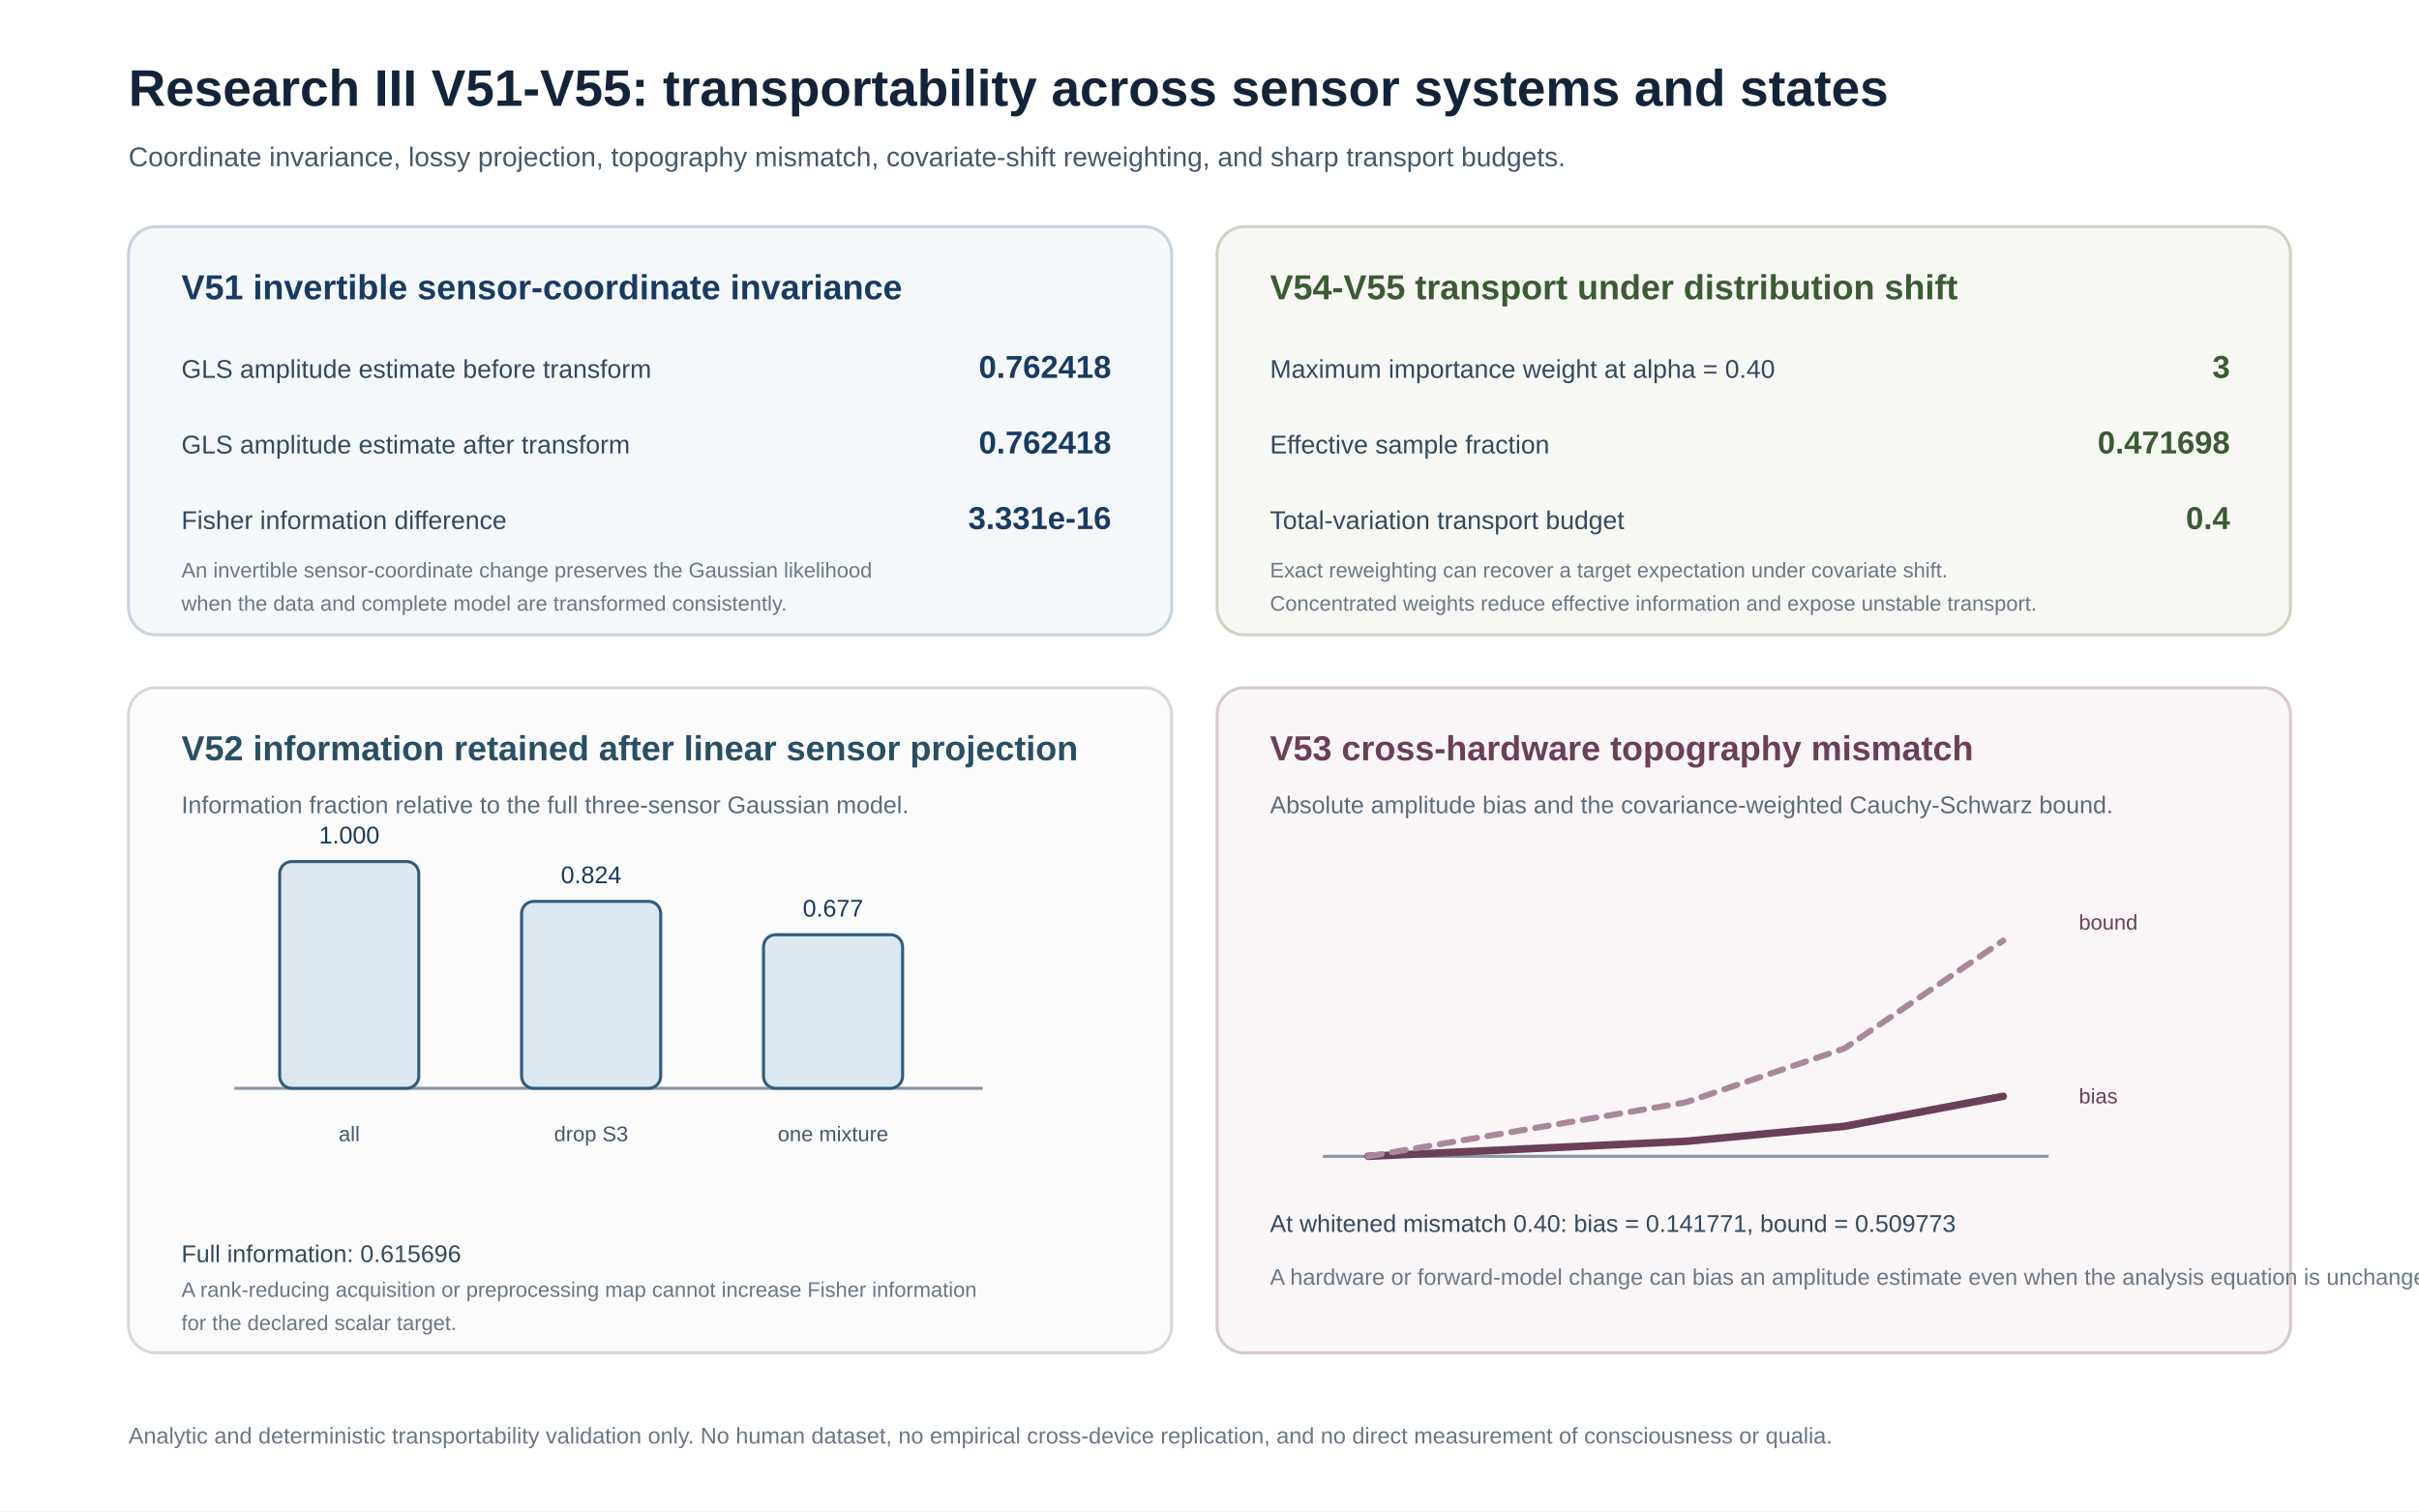
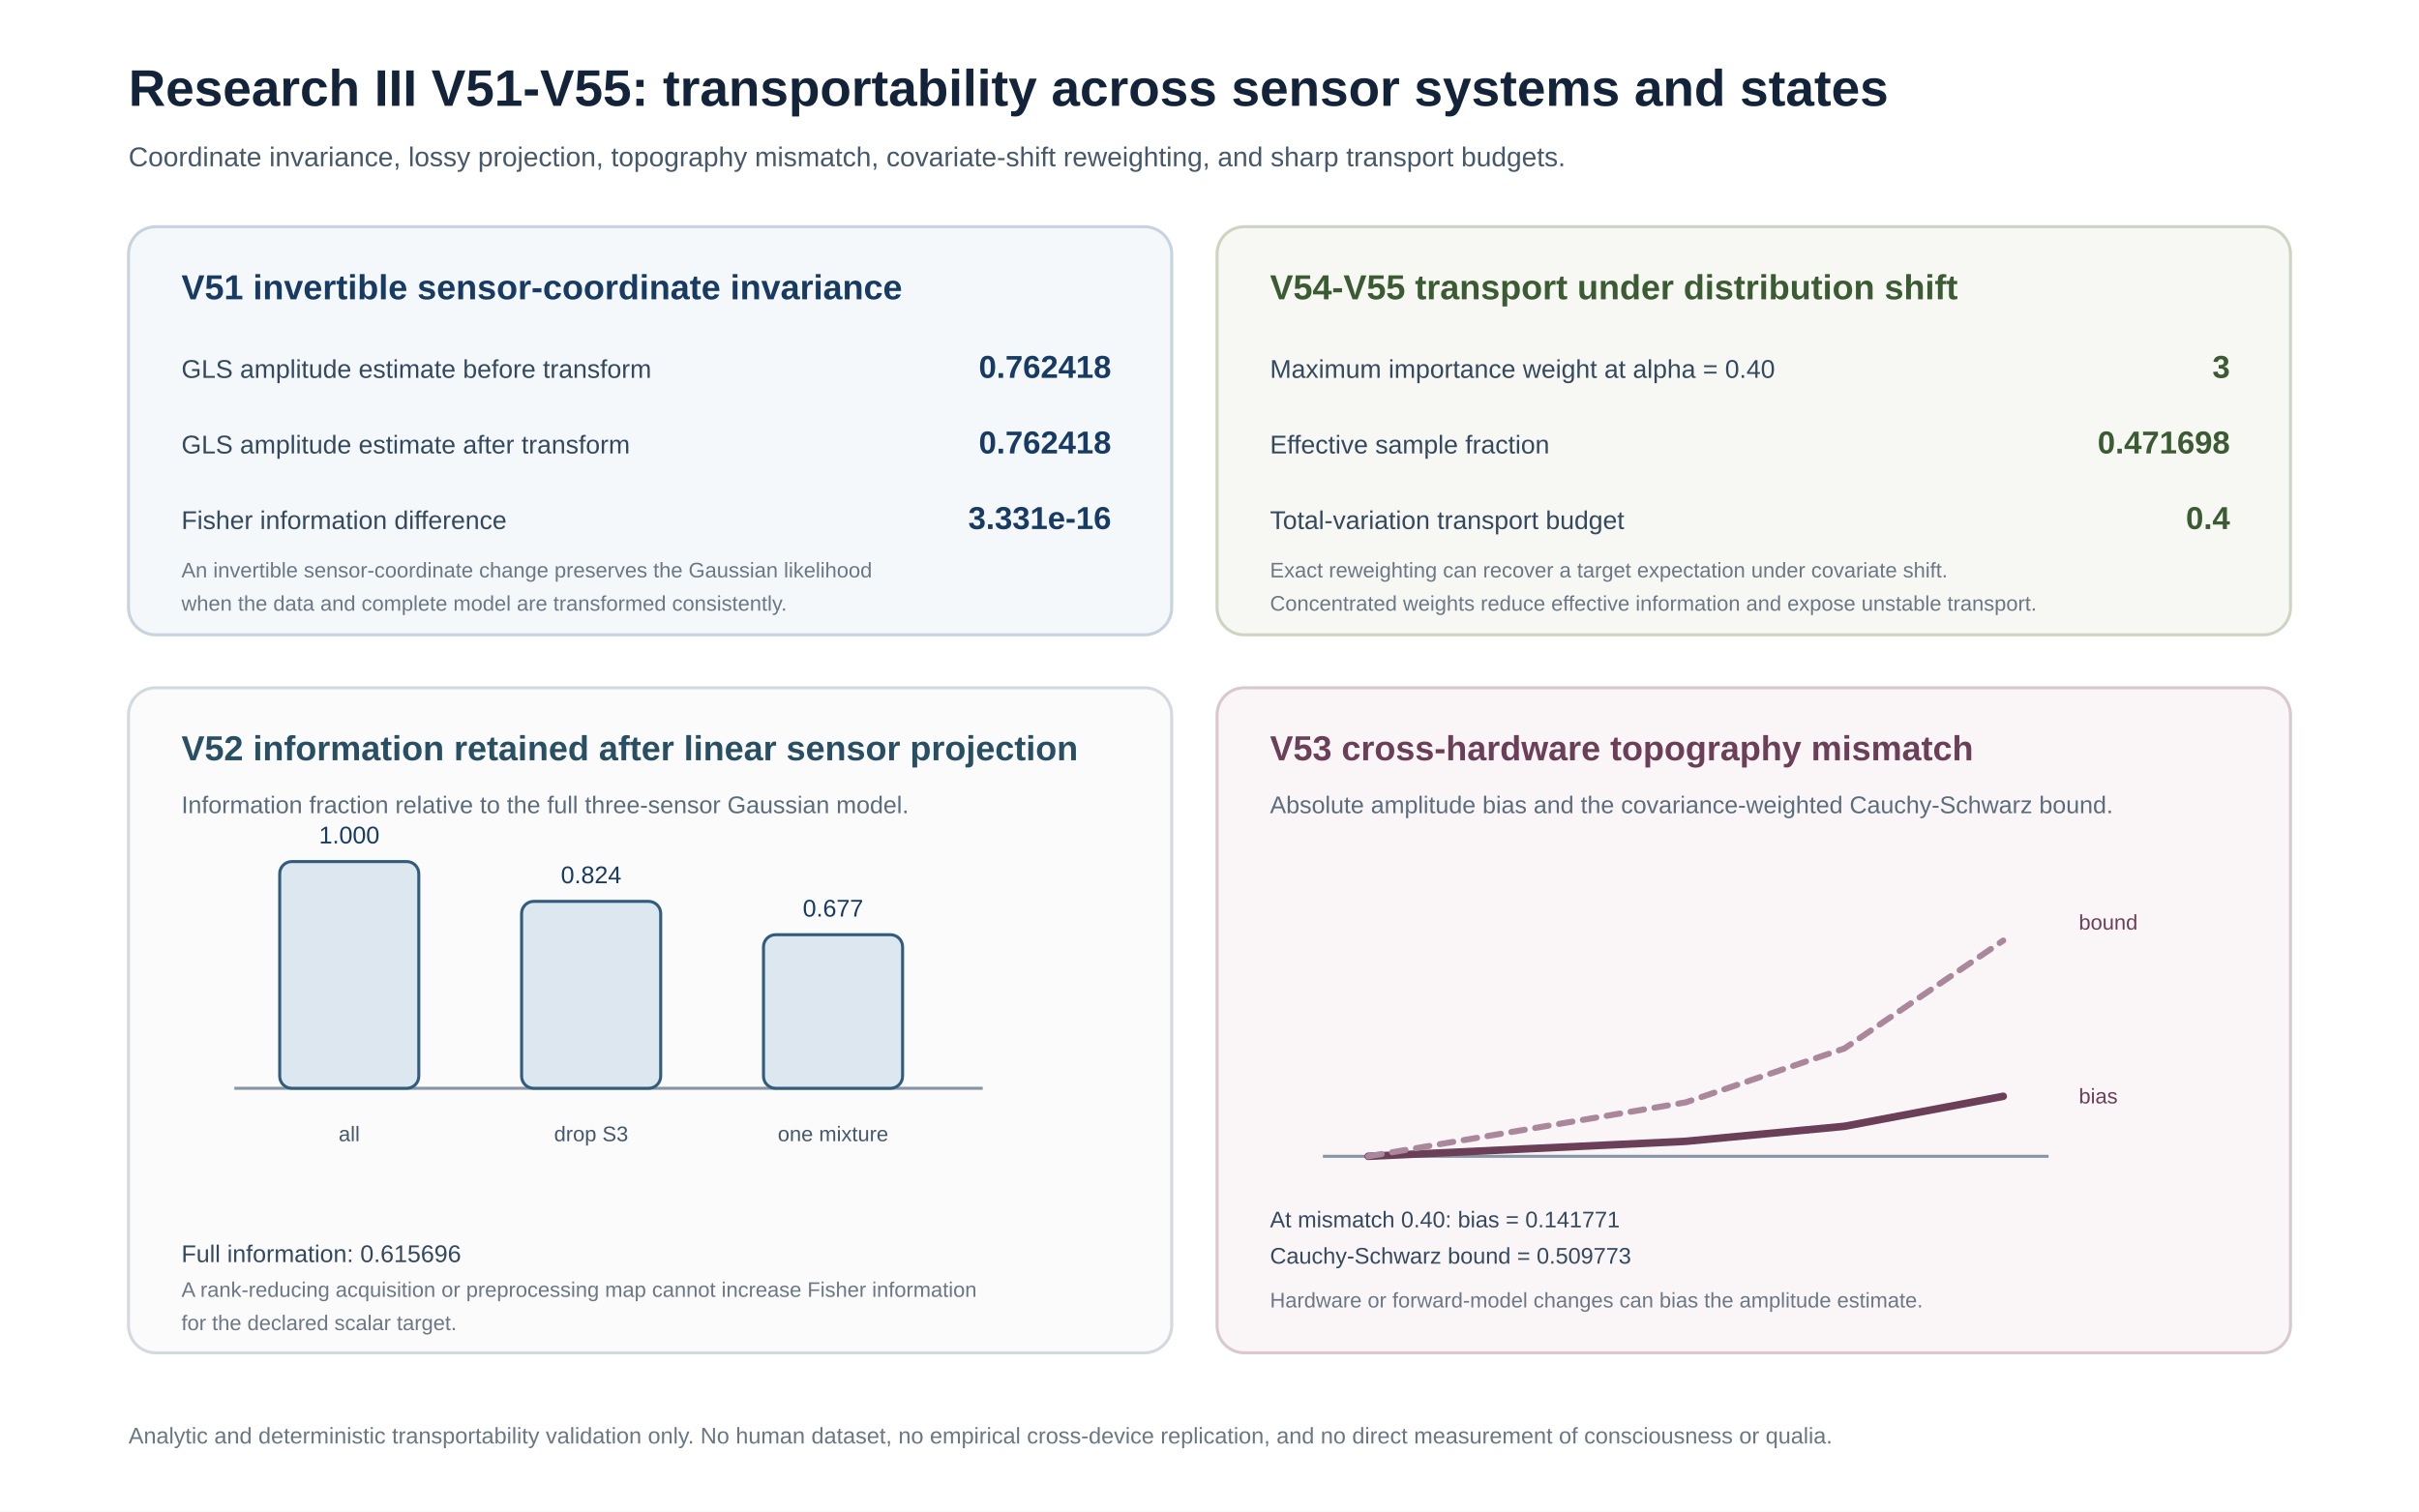
<svg xmlns="http://www.w3.org/2000/svg" width="1600" height="1000" viewBox="0 0 1600 1000">
  <rect width="1600" height="1000" fill="#ffffff" />
  <text x="85" y="70" font-family="Arial, Helvetica, sans-serif" font-size="34" font-weight="700" fill="#13243a">Research III V51-V55: transportability across sensor systems and states</text>
  <text x="85" y="110" font-family="Arial, Helvetica, sans-serif" font-size="18" fill="#46586c">Coordinate invariance, lossy projection, topography mismatch, covariate-shift reweighting, and sharp transport budgets.</text>
  <rect x="85" y="150" width="690" height="270" rx="18" fill="#f5f8fb" stroke="#c7d3df" stroke-width="2" />
  <text x="120" y="198" font-family="Arial, Helvetica, sans-serif" font-size="23" font-weight="700" fill="#173b63">V51 invertible sensor-coordinate invariance</text>
  <text x="120" y="250" font-family="Arial, Helvetica, sans-serif" font-size="17" fill="#34495e">GLS amplitude estimate before transform</text>
  <text x="735" y="250" text-anchor="end" font-family="Arial, Helvetica, sans-serif" font-size="21" font-weight="700" fill="#173b63">0.762418</text>
  <text x="120" y="300" font-family="Arial, Helvetica, sans-serif" font-size="17" fill="#34495e">GLS amplitude estimate after transform</text>
  <text x="735" y="300" text-anchor="end" font-family="Arial, Helvetica, sans-serif" font-size="21" font-weight="700" fill="#173b63">0.762418</text>
  <text x="120" y="350" font-family="Arial, Helvetica, sans-serif" font-size="17" fill="#34495e">Fisher information difference</text>
  <text x="735" y="350" text-anchor="end" font-family="Arial, Helvetica, sans-serif" font-size="21" font-weight="700" fill="#173b63">3.331e-16</text>
  <text x="120" y="382" font-family="Arial, Helvetica, sans-serif" font-size="14" fill="#6b7785">An invertible sensor-coordinate change preserves the Gaussian likelihood</text>
  <text x="120" y="404" font-family="Arial, Helvetica, sans-serif" font-size="14" fill="#6b7785">when the data and complete model are transformed consistently.</text>
  <rect x="805" y="150" width="710" height="270" rx="18" fill="#f7f8f4" stroke="#ced4c2" stroke-width="2" />
  <text x="840" y="198" font-family="Arial, Helvetica, sans-serif" font-size="23" font-weight="700" fill="#3b5b32">V54-V55 transport under distribution shift</text>
  <text x="840" y="250" font-family="Arial, Helvetica, sans-serif" font-size="17" fill="#34495e">Maximum importance weight at alpha = 0.40</text>
  <text x="1475" y="250" text-anchor="end" font-family="Arial, Helvetica, sans-serif" font-size="21" font-weight="700" fill="#3b5b32">3</text>
  <text x="840" y="300" font-family="Arial, Helvetica, sans-serif" font-size="17" fill="#34495e">Effective sample fraction</text>
  <text x="1475" y="300" text-anchor="end" font-family="Arial, Helvetica, sans-serif" font-size="21" font-weight="700" fill="#3b5b32">0.471698</text>
  <text x="840" y="350" font-family="Arial, Helvetica, sans-serif" font-size="17" fill="#34495e">Total-variation transport budget</text>
  <text x="1475" y="350" text-anchor="end" font-family="Arial, Helvetica, sans-serif" font-size="21" font-weight="700" fill="#3b5b32">0.4</text>
  <text x="840" y="382" font-family="Arial, Helvetica, sans-serif" font-size="14" fill="#6b7785">Exact reweighting can recover a target expectation under covariate shift.</text>
  <text x="840" y="404" font-family="Arial, Helvetica, sans-serif" font-size="14" fill="#6b7785">Concentrated weights reduce effective information and expose unstable transport.</text>
  <rect x="85" y="455" width="690" height="440" rx="18" fill="#fbfbfc" stroke="#d4d9df" stroke-width="2" />
  <text x="120" y="503" font-family="Arial, Helvetica, sans-serif" font-size="23" font-weight="700" fill="#294f64">V52 information retained after linear sensor projection</text>
  <text x="120" y="538" font-family="Arial, Helvetica, sans-serif" font-size="16" fill="#5b6c7c">Information fraction relative to the full three-sensor Gaussian model.</text>
  <line x1="155" y1="720" x2="650" y2="720" stroke="#8795a5" stroke-width="2" />
  <rect x="185" y="570.00" width="92" height="150.00" rx="8" fill="#dce7ef" stroke="#315c7d" stroke-width="2" />
  <text x="231" y="558.00" text-anchor="middle" font-family="Arial, Helvetica, sans-serif" font-size="16" fill="#173b63">1.000</text>
  <rect x="345" y="596.34" width="92" height="123.66" rx="8" fill="#dce7ef" stroke="#315c7d" stroke-width="2" />
  <text x="391" y="584.34" text-anchor="middle" font-family="Arial, Helvetica, sans-serif" font-size="16" fill="#173b63">0.824</text>
  <rect x="505" y="618.40" width="92" height="101.60" rx="8" fill="#dce7ef" stroke="#315c7d" stroke-width="2" />
  <text x="551" y="606.40" text-anchor="middle" font-family="Arial, Helvetica, sans-serif" font-size="16" fill="#173b63">0.677</text>
  <text x="231" y="755" text-anchor="middle" font-family="Arial, Helvetica, sans-serif" font-size="14" fill="#46586c">all</text>
  <text x="391" y="755" text-anchor="middle" font-family="Arial, Helvetica, sans-serif" font-size="14" fill="#46586c">drop S3</text>
  <text x="551" y="755" text-anchor="middle" font-family="Arial, Helvetica, sans-serif" font-size="14" fill="#46586c">one mixture</text>
  <text x="120" y="835" font-family="Arial, Helvetica, sans-serif" font-size="16" fill="#34495e">Full information: 0.615696</text>
  <text x="120" y="858" font-family="Arial, Helvetica, sans-serif" font-size="14" fill="#6b7785">A rank-reducing acquisition or preprocessing map cannot increase Fisher information</text>
  <text x="120" y="880" font-family="Arial, Helvetica, sans-serif" font-size="14" fill="#6b7785">for the declared scalar target.</text>
  <rect x="805" y="455" width="710" height="440" rx="18" fill="#faf6f8" stroke="#d8c8d0" stroke-width="2" />
  <text x="840" y="503" font-family="Arial, Helvetica, sans-serif" font-size="23" font-weight="700" fill="#6a3f57">V53 cross-hardware topography mismatch</text>
  <text x="840" y="538" font-family="Arial, Helvetica, sans-serif" font-size="16" fill="#5b6c7c">Absolute amplitude bias and the covariance-weighted Cauchy-Schwarz bound.</text>
  <line x1="875" y1="765" x2="1355" y2="765" stroke="#8795a5" stroke-width="2" />
  <polyline points="905.0,765.00 1010.0,760.04 1115.0,755.08 1220.0,745.15 1325.0,725.30" fill="none" stroke="#6a3f57" stroke-width="5" stroke-linecap="round" stroke-linejoin="round" />
  <polyline points="905.0,765.00 1010.0,747.16 1115.0,729.32 1220.0,693.63 1325.0,622.26" fill="none" stroke="#aa879a" stroke-width="4" stroke-dasharray="9 7" stroke-linecap="round" stroke-linejoin="round" />
  <text x="1375" y="615" font-family="Arial, Helvetica, sans-serif" font-size="14" fill="#6a3f57">bound</text>
  <text x="1375" y="730" font-family="Arial, Helvetica, sans-serif" font-size="14" fill="#6a3f57">bias</text>
-   <text x="840" y="815" font-family="Arial, Helvetica, sans-serif" font-size="16" fill="#34495e">At whitened mismatch 0.40: bias = 0.141771, bound = 0.509773</text>
-   <text x="840" y="850" font-family="Arial, Helvetica, sans-serif" font-size="15" fill="#6b7785">A hardware or forward-model change can bias an amplitude estimate even when the analysis equation is unchanged.</text>
+   <text x="840" y="812" font-family="Arial, Helvetica, sans-serif" font-size="15" fill="#34495e">At mismatch 0.40: bias = 0.141771</text>
+   <text x="840" y="836" font-family="Arial, Helvetica, sans-serif" font-size="15" fill="#34495e">Cauchy-Schwarz bound = 0.509773</text>
+   <text x="840" y="865" font-family="Arial, Helvetica, sans-serif" font-size="14" fill="#6b7785">Hardware or forward-model changes can bias the amplitude estimate.</text>
  <text x="85" y="955" font-family="Arial, Helvetica, sans-serif" font-size="15" fill="#6a7684">Analytic and deterministic transportability validation only. No human dataset, no empirical cross-device replication, and no direct measurement of consciousness or qualia.</text>
</svg>
